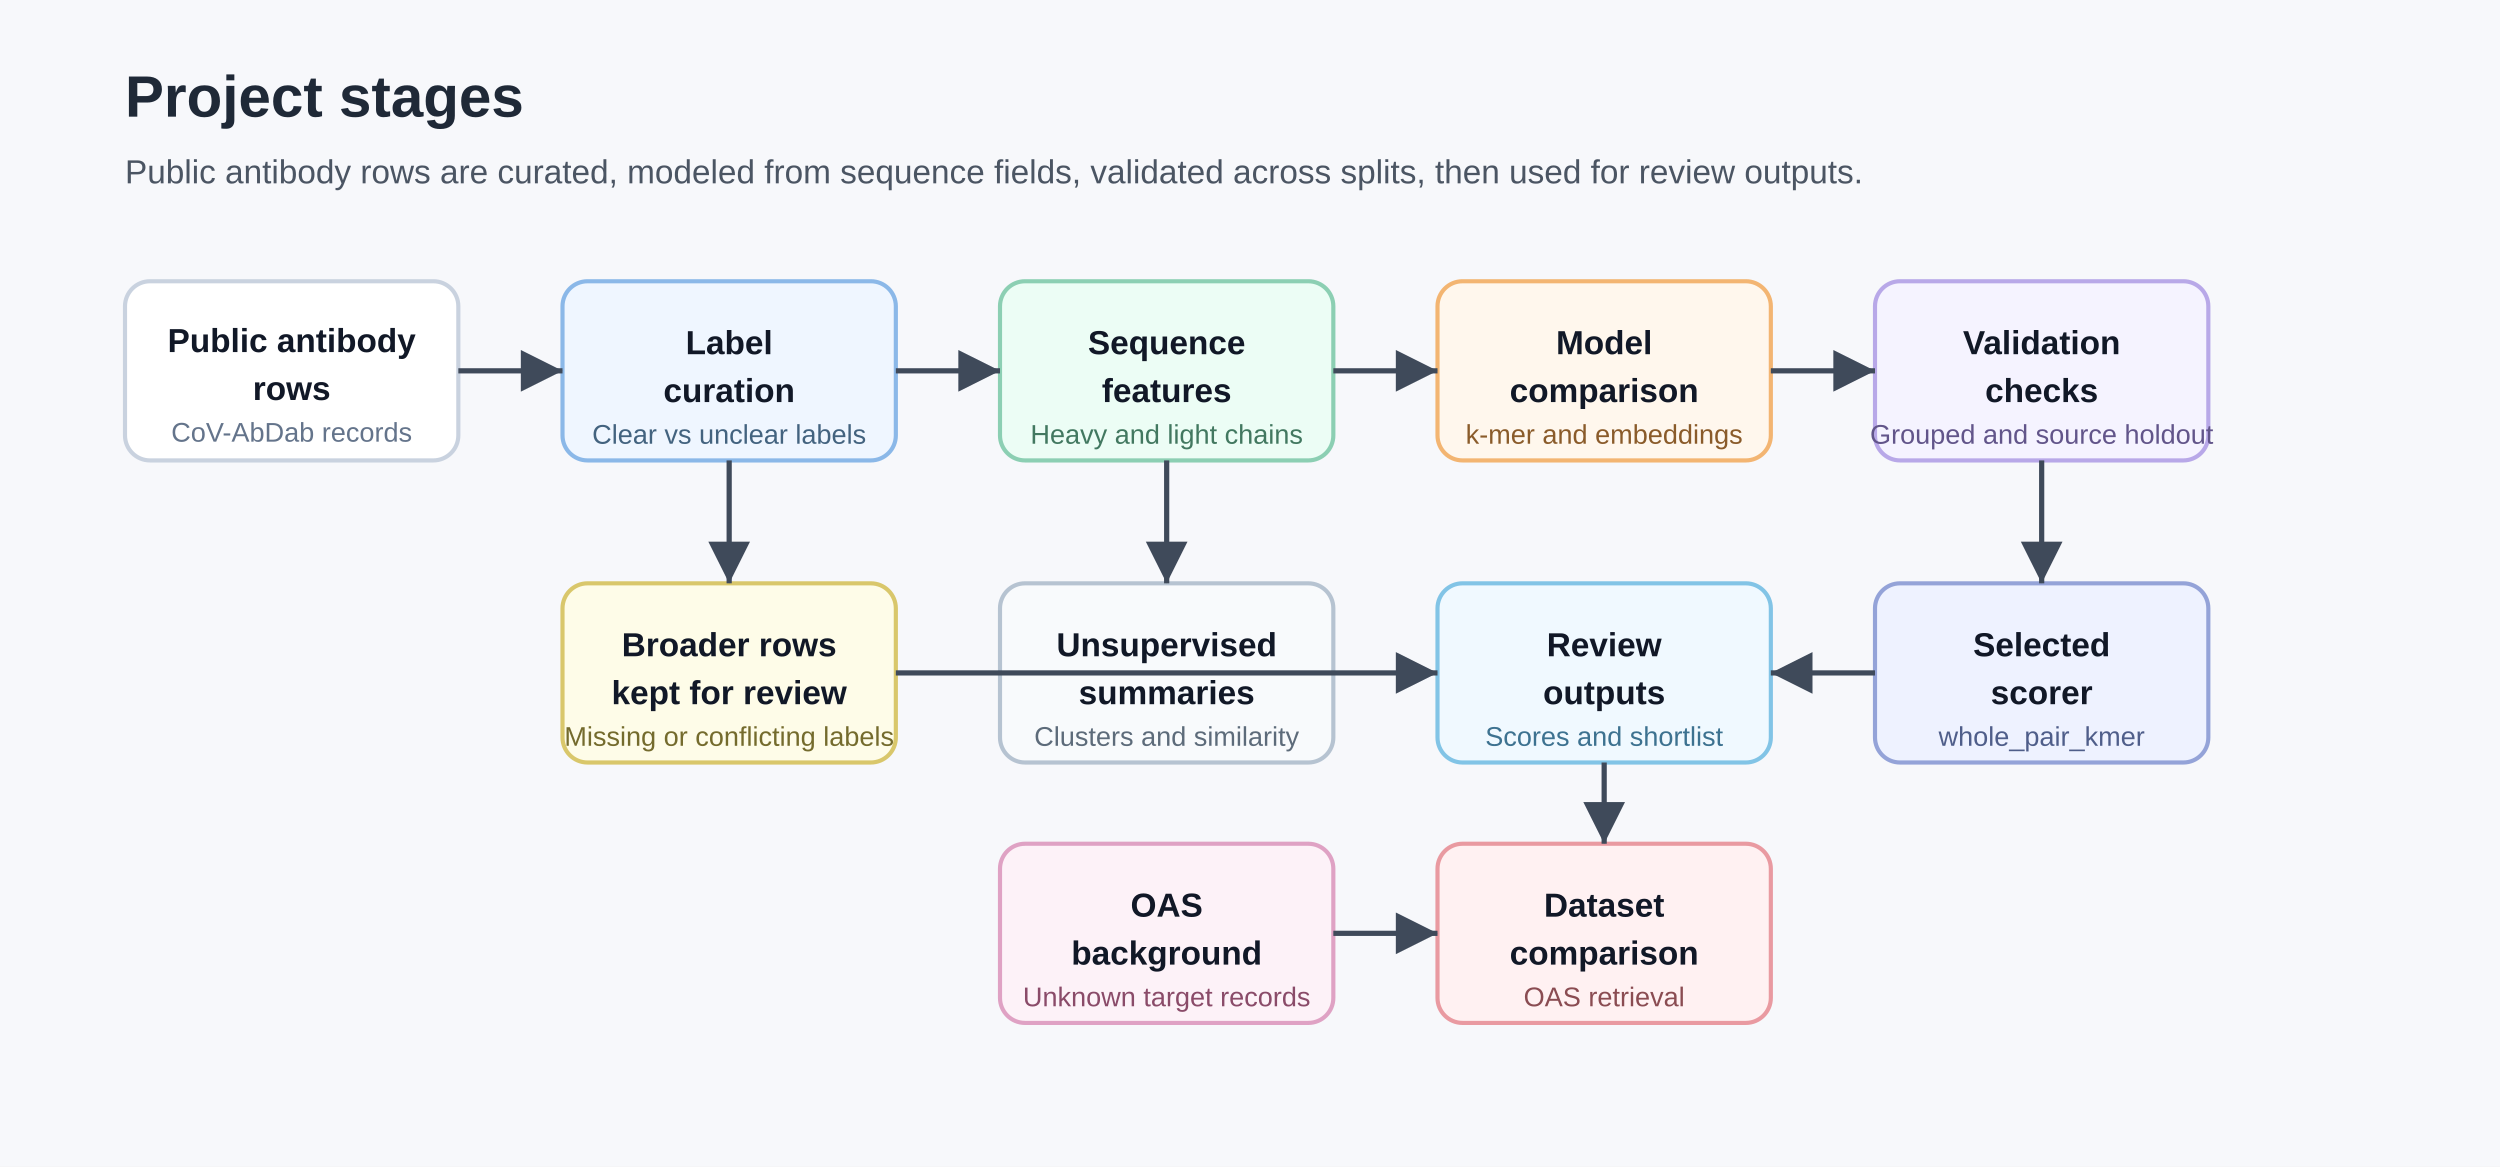
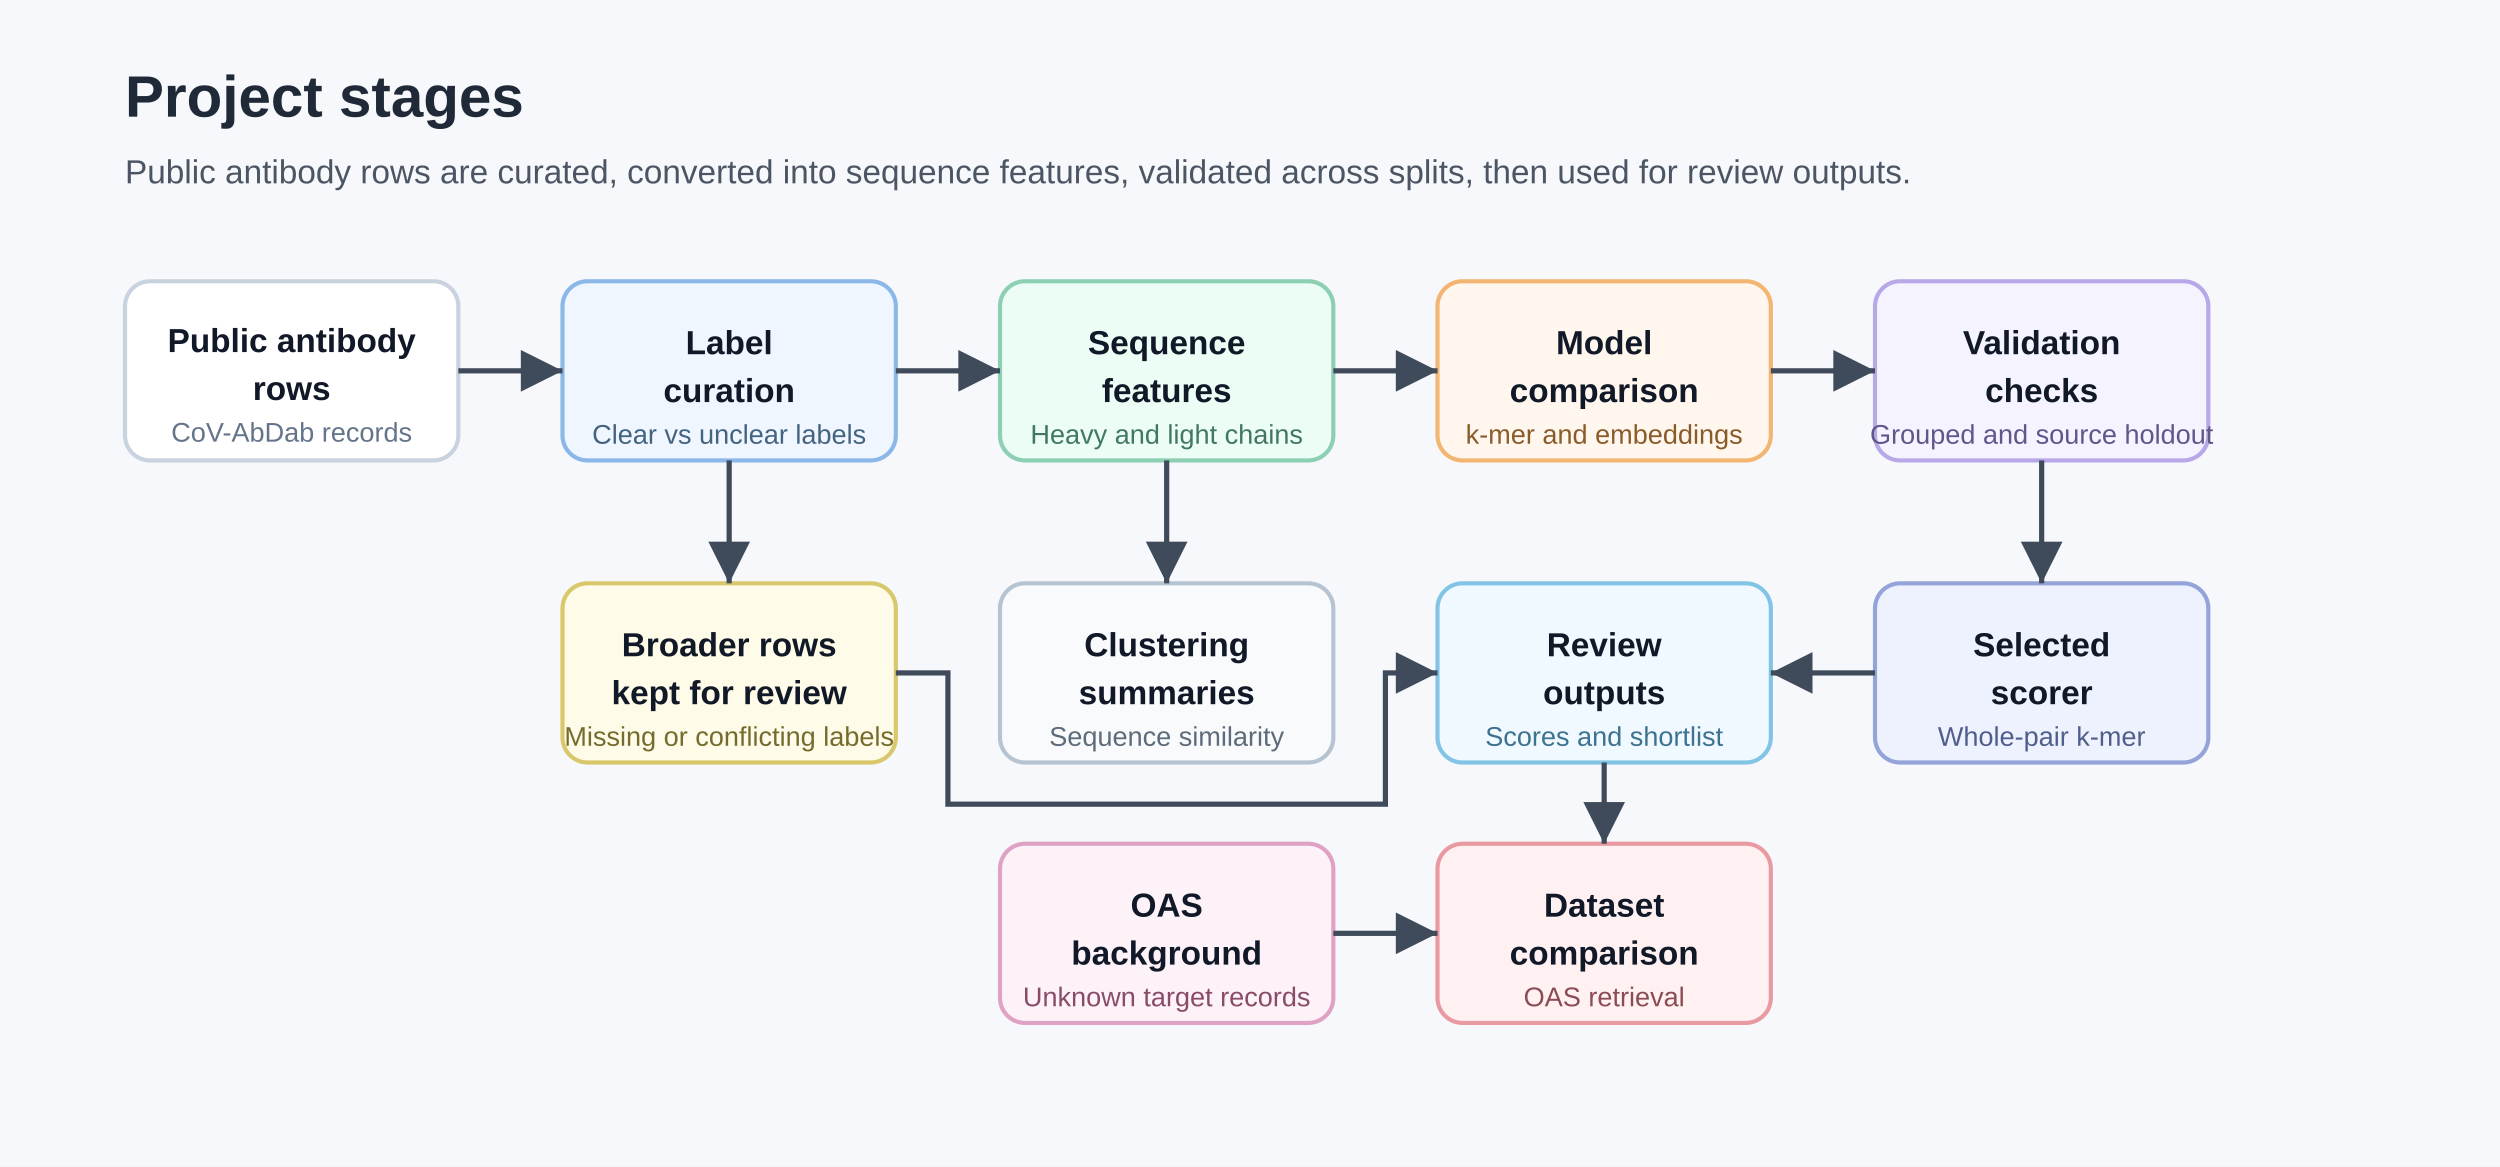
<svg xmlns="http://www.w3.org/2000/svg" width="1200" height="560" viewBox="0 0 1200 560" role="img" aria-labelledby="title desc">
  <defs>
    <marker id="arrow" markerWidth="12" markerHeight="12" refX="10" refY="6" orient="auto">
      <path d="M2 2 L10 6 L2 10 Z" fill="#3f4a5a" />
    </marker>
  </defs>
  <rect x="0" y="0" width="1200" height="560" fill="#f7f8fb" />
  <text x="60" y="56" fill="#1f2937" font-family="Arial, sans-serif" font-size="28" font-weight="700">Project stages</text>
-   <text x="60" y="88" fill="#4b5563" font-family="Arial, sans-serif" font-size="16">Public antibody rows are curated, modeled from sequence fields, validated across splits, then used for review outputs.</text>
+   <text x="60" y="88" fill="#4b5563" font-family="Arial, sans-serif" font-size="16">Public antibody rows are curated, converted into sequence features, validated across splits, then used for review outputs.</text>
  <rect x="60" y="135" width="160" height="86" rx="12" fill="#ffffff" stroke="#c9d2df" stroke-width="2" />
  <text x="140" y="169" text-anchor="middle" fill="#111827" font-family="Arial, sans-serif" font-size="16" font-weight="700">Public antibody</text>
  <text x="140" y="192" text-anchor="middle" fill="#111827" font-family="Arial, sans-serif" font-size="16" font-weight="700">rows</text>
  <text x="140" y="212" text-anchor="middle" fill="#64748b" font-family="Arial, sans-serif" font-size="13">CoV-AbDab records</text>
  <rect x="270" y="135" width="160" height="86" rx="12" fill="#eff6ff" stroke="#8bb8e8" stroke-width="2" />
  <text x="350" y="170" text-anchor="middle" fill="#111827" font-family="Arial, sans-serif" font-size="16" font-weight="700">Label</text>
  <text x="350" y="193" text-anchor="middle" fill="#111827" font-family="Arial, sans-serif" font-size="16" font-weight="700">curation</text>
  <text x="350" y="213" text-anchor="middle" fill="#43637f" font-family="Arial, sans-serif" font-size="13">Clear vs unclear labels</text>
  <rect x="480" y="135" width="160" height="86" rx="12" fill="#ecfdf5" stroke="#8ccfb3" stroke-width="2" />
  <text x="560" y="170" text-anchor="middle" fill="#111827" font-family="Arial, sans-serif" font-size="16" font-weight="700">Sequence</text>
  <text x="560" y="193" text-anchor="middle" fill="#111827" font-family="Arial, sans-serif" font-size="16" font-weight="700">features</text>
  <text x="560" y="213" text-anchor="middle" fill="#427860" font-family="Arial, sans-serif" font-size="13">Heavy and light chains</text>
  <rect x="690" y="135" width="160" height="86" rx="12" fill="#fff7ed" stroke="#f3b572" stroke-width="2" />
  <text x="770" y="170" text-anchor="middle" fill="#111827" font-family="Arial, sans-serif" font-size="16" font-weight="700">Model</text>
  <text x="770" y="193" text-anchor="middle" fill="#111827" font-family="Arial, sans-serif" font-size="16" font-weight="700">comparison</text>
  <text x="770" y="213" text-anchor="middle" fill="#8a5b2a" font-family="Arial, sans-serif" font-size="13">k-mer and embeddings</text>
  <rect x="900" y="135" width="160" height="86" rx="12" fill="#f5f3ff" stroke="#b8a8e8" stroke-width="2" />
  <text x="980" y="170" text-anchor="middle" fill="#111827" font-family="Arial, sans-serif" font-size="16" font-weight="700">Validation</text>
  <text x="980" y="193" text-anchor="middle" fill="#111827" font-family="Arial, sans-serif" font-size="16" font-weight="700">checks</text>
  <text x="980" y="213" text-anchor="middle" fill="#62558a" font-family="Arial, sans-serif" font-size="13">Grouped and source holdout</text>
  <rect x="900" y="280" width="160" height="86" rx="12" fill="#eef2ff" stroke="#94a3d8" stroke-width="2" />
  <text x="980" y="315" text-anchor="middle" fill="#111827" font-family="Arial, sans-serif" font-size="16" font-weight="700">Selected</text>
  <text x="980" y="338" text-anchor="middle" fill="#111827" font-family="Arial, sans-serif" font-size="16" font-weight="700">scorer</text>
-   <text x="980" y="358" text-anchor="middle" fill="#4f5e8a" font-family="Arial, sans-serif" font-size="13">whole_pair_kmer</text>
+   <text x="980" y="358" text-anchor="middle" fill="#4f5e8a" font-family="Arial, sans-serif" font-size="13">Whole-pair k-mer</text>
  <rect x="690" y="280" width="160" height="86" rx="12" fill="#f0f9ff" stroke="#82c4e6" stroke-width="2" />
  <text x="770" y="315" text-anchor="middle" fill="#111827" font-family="Arial, sans-serif" font-size="16" font-weight="700">Review</text>
  <text x="770" y="338" text-anchor="middle" fill="#111827" font-family="Arial, sans-serif" font-size="16" font-weight="700">outputs</text>
  <text x="770" y="358" text-anchor="middle" fill="#3d7290" font-family="Arial, sans-serif" font-size="13">Scores and shortlist</text>
  <rect x="270" y="280" width="160" height="86" rx="12" fill="#fefce8" stroke="#d9c76b" stroke-width="2" />
  <text x="350" y="315" text-anchor="middle" fill="#111827" font-family="Arial, sans-serif" font-size="16" font-weight="700">Broader rows</text>
  <text x="350" y="338" text-anchor="middle" fill="#111827" font-family="Arial, sans-serif" font-size="16" font-weight="700">kept for review</text>
  <text x="350" y="358" text-anchor="middle" fill="#746b2d" font-family="Arial, sans-serif" font-size="13">Missing or conflicting labels</text>
  <rect x="480" y="405" width="160" height="86" rx="12" fill="#fdf2f8" stroke="#dfa2c4" stroke-width="2" />
  <text x="560" y="440" text-anchor="middle" fill="#111827" font-family="Arial, sans-serif" font-size="16" font-weight="700">OAS</text>
  <text x="560" y="463" text-anchor="middle" fill="#111827" font-family="Arial, sans-serif" font-size="16" font-weight="700">background</text>
  <text x="560" y="483" text-anchor="middle" fill="#8a4b69" font-family="Arial, sans-serif" font-size="13">Unknown target records</text>
  <rect x="690" y="405" width="160" height="86" rx="12" fill="#fff1f2" stroke="#e99aa1" stroke-width="2" />
  <text x="770" y="440" text-anchor="middle" fill="#111827" font-family="Arial, sans-serif" font-size="16" font-weight="700">Dataset</text>
  <text x="770" y="463" text-anchor="middle" fill="#111827" font-family="Arial, sans-serif" font-size="16" font-weight="700">comparison</text>
  <text x="770" y="483" text-anchor="middle" fill="#8a4c52" font-family="Arial, sans-serif" font-size="13">OAS retrieval</text>
  <rect x="480" y="280" width="160" height="86" rx="12" fill="#f8fafc" stroke="#b6c3d1" stroke-width="2" />
-   <text x="560" y="315" text-anchor="middle" fill="#111827" font-family="Arial, sans-serif" font-size="16" font-weight="700">Unsupervised</text>
+   <text x="560" y="315" text-anchor="middle" fill="#111827" font-family="Arial, sans-serif" font-size="16" font-weight="700">Clustering</text>
  <text x="560" y="338" text-anchor="middle" fill="#111827" font-family="Arial, sans-serif" font-size="16" font-weight="700">summaries</text>
-   <text x="560" y="358" text-anchor="middle" fill="#5d6b7a" font-family="Arial, sans-serif" font-size="13">Clusters and similarity</text>
+   <text x="560" y="358" text-anchor="middle" fill="#5d6b7a" font-family="Arial, sans-serif" font-size="13">Sequence similarity</text>
  <path d="M220 178 H270" fill="none" stroke="#3f4a5a" stroke-width="2.5" marker-end="url(#arrow)" />
  <path d="M430 178 H480" fill="none" stroke="#3f4a5a" stroke-width="2.5" marker-end="url(#arrow)" />
  <path d="M640 178 H690" fill="none" stroke="#3f4a5a" stroke-width="2.5" marker-end="url(#arrow)" />
  <path d="M850 178 H900" fill="none" stroke="#3f4a5a" stroke-width="2.5" marker-end="url(#arrow)" />
  <path d="M980 221 V280" fill="none" stroke="#3f4a5a" stroke-width="2.5" marker-end="url(#arrow)" />
  <path d="M900 323 H850" fill="none" stroke="#3f4a5a" stroke-width="2.5" marker-end="url(#arrow)" />
  <path d="M350 221 V280" fill="none" stroke="#3f4a5a" stroke-width="2.5" marker-end="url(#arrow)" />
-   <path d="M430 323 H690" fill="none" stroke="#3f4a5a" stroke-width="2.5" marker-end="url(#arrow)" />
+   <path d="M430 323 H455 V386 H665 V323 H690" fill="none" stroke="#3f4a5a" stroke-width="2.5" marker-end="url(#arrow)" />
  <path d="M560 221 V280" fill="none" stroke="#3f4a5a" stroke-width="2.5" marker-end="url(#arrow)" />
  <path d="M640 448 H690" fill="none" stroke="#3f4a5a" stroke-width="2.5" marker-end="url(#arrow)" />
  <path d="M770 366 V405" fill="none" stroke="#3f4a5a" stroke-width="2.5" marker-end="url(#arrow)" />
</svg>
